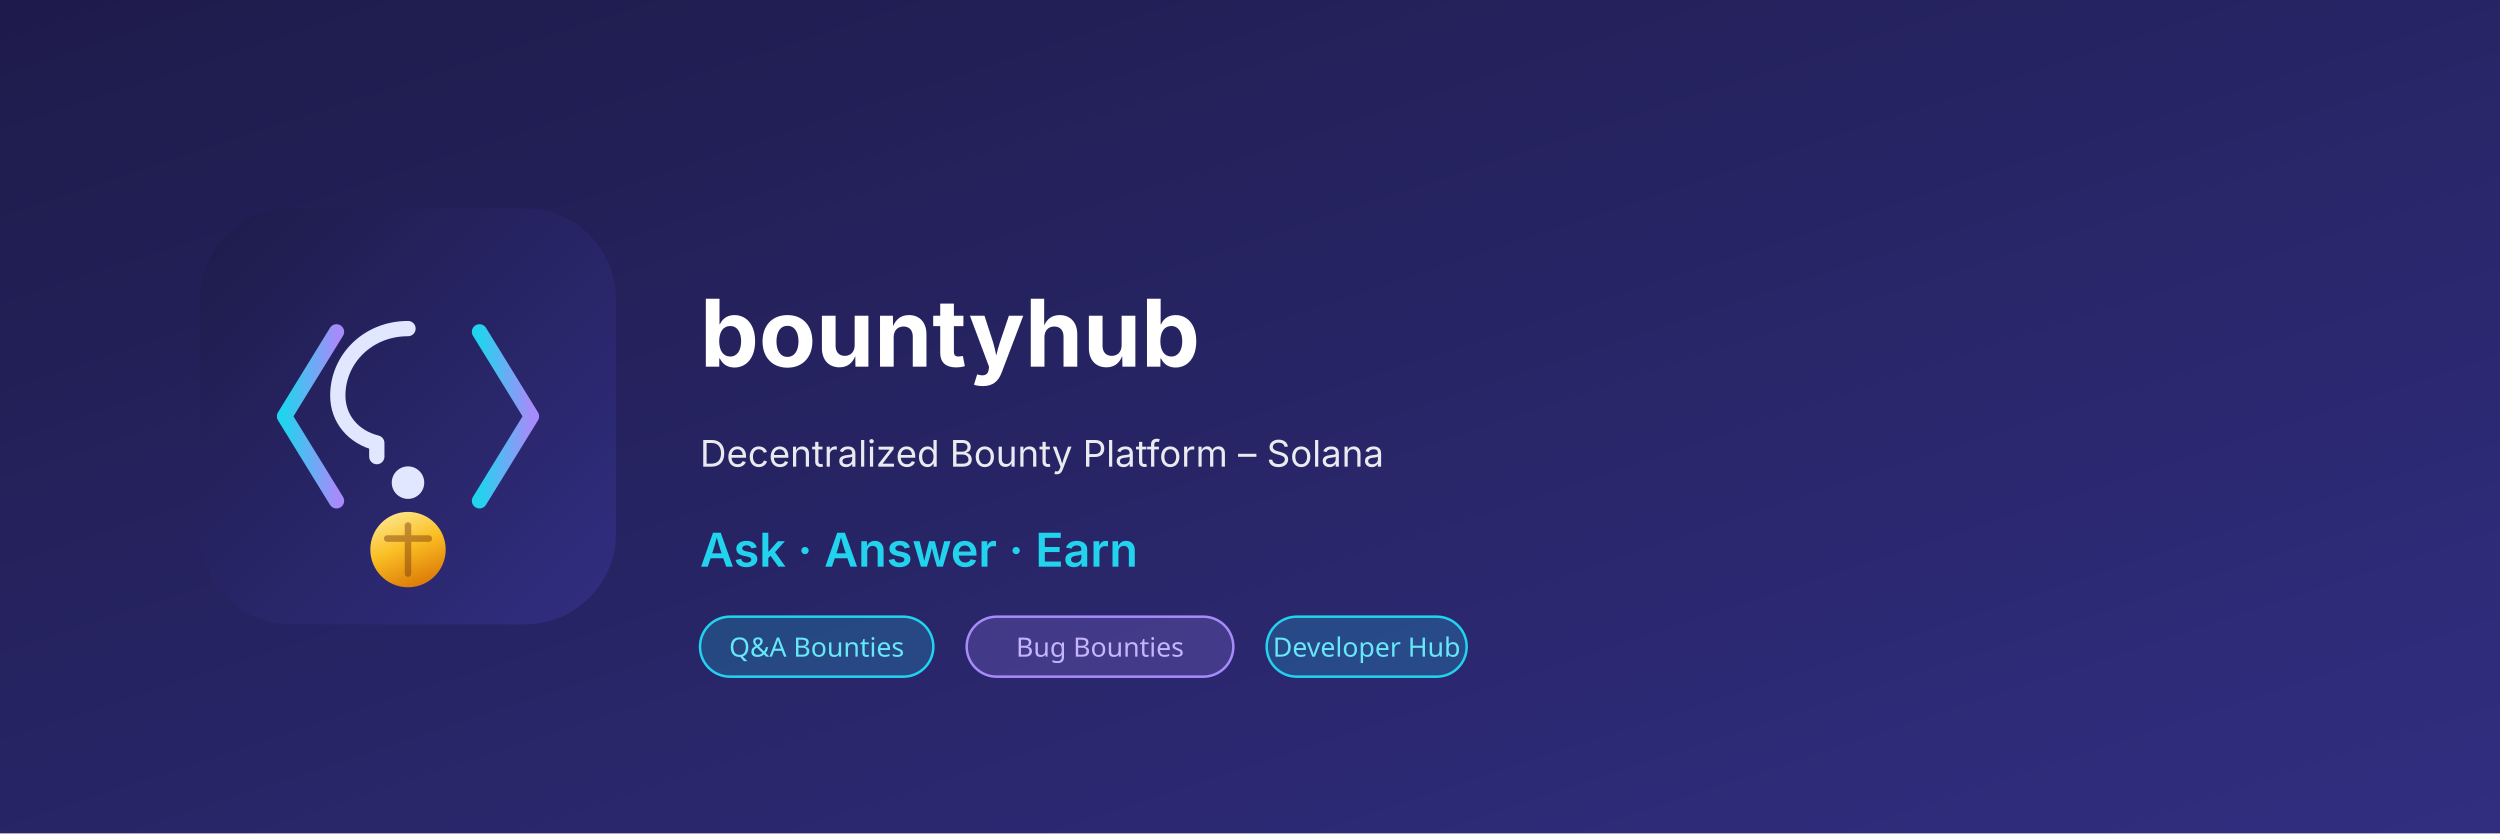
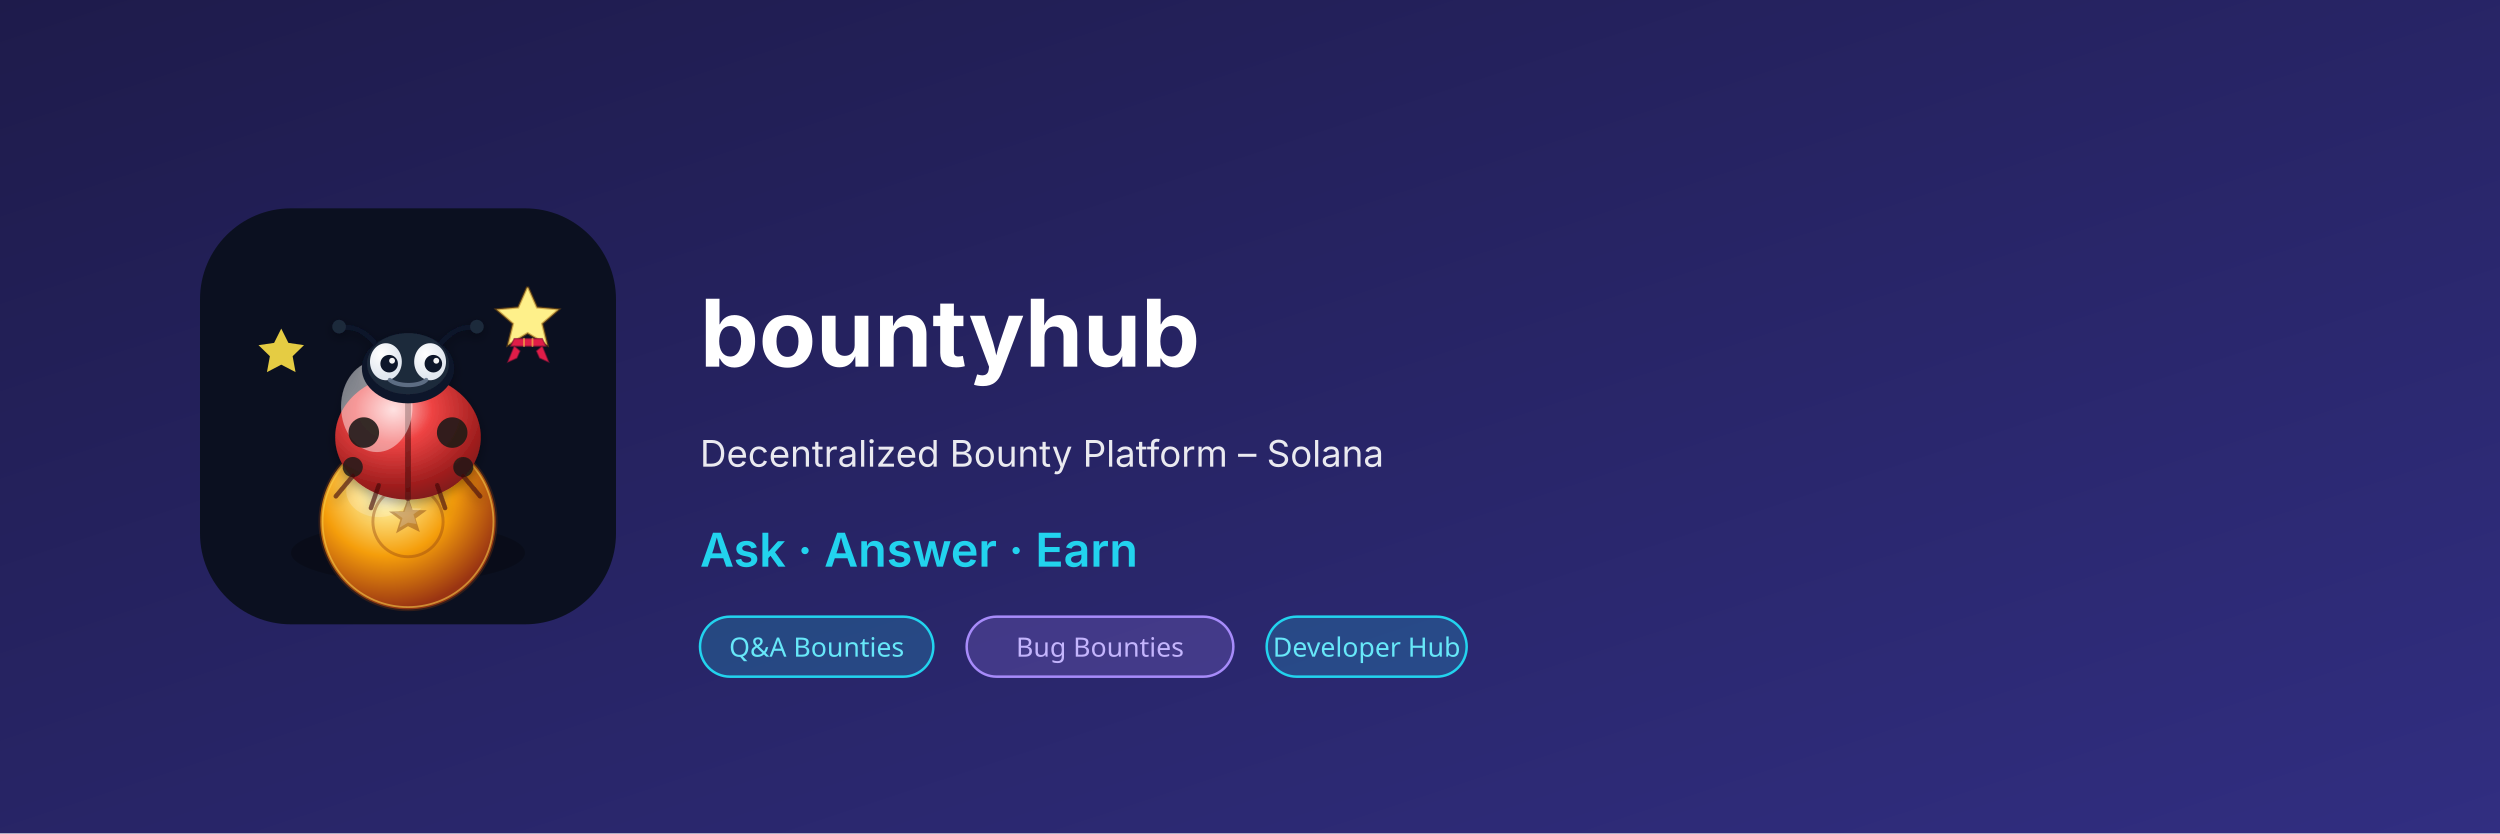
<svg xmlns="http://www.w3.org/2000/svg" width="1500" height="500" viewBox="0 0 1500 500" fill="none">
  <defs>
    <linearGradient id="bg" x1="0%" y1="0%" x2="100%" y2="100%">
      <stop offset="0%" stop-color="#1e1b4b" />
      <stop offset="100%" stop-color="#312e81" />
    </linearGradient>
    <linearGradient id="accent" x1="0%" y1="0%" x2="100%" y2="0%">
      <stop offset="0%" stop-color="#22d3ee" />
      <stop offset="100%" stop-color="#a78bfa" />
    </linearGradient>
-     <linearGradient id="logo-bg" x1="0%" y1="0%" x2="100%" y2="100%">
-       <stop offset="0%" stop-color="#1e1b4b" />
+     <linearGradient id="bnlx-bg" x1="10" y1="4" x2="54" y2="62">
+       <stop offset="0%" stop-color="#0b1020" />
+       <stop offset="45%" stop-color="#151b33" />
      <stop offset="100%" stop-color="#312e81" />
    </linearGradient>
-     <linearGradient id="logo-accent" x1="0%" y1="0%" x2="100%" y2="0%">
-       <stop offset="0%" stop-color="#22d3ee" />
-       <stop offset="100%" stop-color="#a78bfa" />
+     <radialGradient id="bnlx-coin" cx="38%" cy="32%" r="68%">
+       <stop offset="0%" stop-color="#fffef0" />
+       <stop offset="18%" stop-color="#fde68a" />
+       <stop offset="55%" stop-color="#f59e0b" />
+       <stop offset="100%" stop-color="#9a3412" />
+     </radialGradient>
+     <linearGradient id="bnlx-coin-edge" x1="32" y1="48" x2="32" y2="56">
+       <stop offset="0%" stop-color="#fbbf24" />
+       <stop offset="100%" stop-color="#713f12" />
    </linearGradient>
-     <linearGradient id="logo-gold" x1="30%" y1="0%" x2="70%" y2="100%">
-       <stop offset="0%" stop-color="#fde68a" />
-       <stop offset="45%" stop-color="#fbbf24" />
-       <stop offset="100%" stop-color="#d97706" />
+     <radialGradient id="bnlx-shell" cx="40%" cy="28%" r="75%">
+       <stop offset="0%" stop-color="#fecaca" />
+       <stop offset="35%" stop-color="#ef4444" />
+       <stop offset="85%" stop-color="#991b1b" />
+       <stop offset="100%" stop-color="#7f1d1d" />
+     </radialGradient>
+     <linearGradient id="bnlx-shell-shine" x1="22" y1="22" x2="38" y2="40">
+       <stop offset="0%" stop-color="#ffffff" />
+       <stop offset="100%" stop-color="#ffffff" stop-opacity="0" />
    </linearGradient>
+     <radialGradient id="bnlx-eye" cx="35%" cy="30%" r="60%">
+       <stop offset="0%" stop-color="#ffffff" />
+       <stop offset="100%" stop-color="#e2e8f0" />
+     </radialGradient>
+     <linearGradient id="bnlx-star" x1="46" y1="10" x2="56" y2="22">
+       <stop offset="0%" stop-color="#fef08a" />
+       <stop offset="50%" stop-color="#facc15" />
+       <stop offset="100%" stop-color="#ca8a04" />
+     </linearGradient>
+     <linearGradient id="bnlx-ribbon" x1="48" y1="20" x2="54" y2="25">
+       <stop offset="0%" stop-color="#e11d48" />
+       <stop offset="100%" stop-color="#9f1239" />
+     </linearGradient>
+     <filter id="bnlx-soft" x="-20%" y="-20%" width="140%" height="140%">
+       <feGaussianBlur in="SourceAlpha" stdDeviation="0.8" result="b" />
+       <feOffset dx="0" dy="0.6" in="b" result="o" />
+       <feComponentTransfer in="o" result="a">
+         <feFuncA type="linear" slope="0.35" />
+       </feComponentTransfer>
+       <feMerge>
+         <feMergeNode in="a" />
+         <feMergeNode in="SourceGraphic" />
+       </feMerge>
+     </filter>
  </defs>
  <rect width="1500" height="500" fill="url(#bg)" />
  <g transform="translate(120, 125) scale(3.9)">
-     <rect width="64" height="64" rx="14" fill="url(#logo-bg)" />
-     <path d="M 21 19 L 13 32 L 21 45" fill="none" stroke="url(#logo-accent)" stroke-width="2.35" stroke-linecap="round" stroke-linejoin="round" />
-     <path d="M 43 19 L 51 32 L 43 45" fill="none" stroke="url(#logo-accent)" stroke-width="2.35" stroke-linecap="round" stroke-linejoin="round" />
-     <path d="M 32 18.5 C 25.8 18.5 21.2 23.2 21.2 28.8 C 21.2 32.4 23.6 35.2 27.2 36.1 L 27.2 38.2" fill="none" stroke="#e0e7ff" stroke-width="2.35" stroke-linecap="round" stroke-linejoin="round" />
-     <circle cx="32" cy="42.2" r="2.5" fill="#e0e7ff" />
-     <circle cx="32" cy="52.5" r="5.8" fill="url(#logo-gold)" />
-     <path d="M 32 48.8 V 56.2 M 28.8 50.8 H 35.2" stroke="#78350f" stroke-width="1" stroke-linecap="round" opacity="0.45" />
+     <rect width="64" height="64" rx="14" fill="url(#bnlx-bg)" />
+     <ellipse cx="32" cy="53" rx="18" ry="4.5" fill="#000000" opacity="0.22" />
+     <ellipse cx="32" cy="51.35" rx="12.55" ry="2.35" fill="#5c2d0a" opacity="0.55" />
+     <ellipse cx="32" cy="50.5" rx="13.2" ry="4.2" fill="url(#bnlx-coin-edge)" opacity="0.95" />
+     <ellipse cx="32" cy="48.2" rx="13.5" ry="13.5" fill="url(#bnlx-coin)" />
+     <ellipse cx="32" cy="48.2" rx="13.5" ry="13.5" fill="none" stroke="#78350f" stroke-width="0.55" opacity="0.35" />
+     <ellipse cx="32" cy="48.2" rx="13.15" ry="13.15" fill="none" stroke="#fcd34d" stroke-width="0.28" opacity="0.55" />
+     <ellipse cx="27.5" cy="43.5" rx="5" ry="4" fill="#ffffff" opacity="0.2" />
+     <circle cx="32" cy="48.2" r="5.4" fill="none" stroke="#92400e" stroke-width="0.45" opacity="0.4" />
+     <path d="M32 44.35l.72 2.06 2.18.04-1.74 1.27.66 2.08L32 48.9l-1.84 1.1.66-2.08-1.74-1.27 2.18-.04.72-2.06z" fill="#78350f" opacity="0.42" />
+     <path d="M32 44.65l.52 1.48 1.56.03-1.25.92.47 1.48L32 48.35l-1.32.78.47-1.48-1.25-.92 1.56-.03.52-1.48z" fill="#fff7ed" opacity="0.22" />
+     <g filter="url(#bnlx-soft)">
+       <ellipse cx="32" cy="35.2" rx="11.2" ry="9.6" fill="url(#bnlx-shell)" />
+       <path d="M32 25.8v18.8" stroke="#450a0a" stroke-width="0.9" stroke-linecap="round" opacity="0.55" />
+       <ellipse cx="27.2" cy="30.5" rx="5.5" ry="7" fill="url(#bnlx-shell-shine)" opacity="0.45" />
+       <circle cx="25.2" cy="34.5" r="2.35" fill="#1c1917" opacity="0.88" />
+       <circle cx="38.8" cy="34.5" r="2.35" fill="#1c1917" opacity="0.88" />
+       <circle cx="23.5" cy="39.8" r="1.55" fill="#1c1917" opacity="0.82" />
+       <circle cx="40.5" cy="39.8" r="1.55" fill="#1c1917" opacity="0.82" />
+       <ellipse cx="32" cy="24.6" rx="7.1" ry="5.4" fill="#0f172a" />
+       <ellipse cx="32" cy="23.9" rx="6.3" ry="4.7" fill="#1e293b" />
+       <ellipse cx="28.6" cy="23.6" rx="2.45" ry="2.85" fill="url(#bnlx-eye)" />
+       <ellipse cx="35.4" cy="23.6" rx="2.45" ry="2.85" fill="url(#bnlx-eye)" />
+       <circle cx="29.1" cy="23.9" r="1.35" fill="#0f172a" />
+       <circle cx="35.9" cy="23.9" r="1.35" fill="#0f172a" />
+       <circle cx="29.55" cy="23.45" r="0.45" fill="#ffffff" opacity="0.95" />
+       <circle cx="36.35" cy="23.45" r="0.45" fill="#ffffff" opacity="0.95" />
+       <path d="M29.2 26.4c1.2 1.05 4.6 1.05 5.6 0" fill="none" stroke="#64748b" stroke-width="0.65" stroke-linecap="round" opacity="0.9" />
+       <path d="M26.8 20.6c-1.9-2.1-3.6-2.5-5.1-2.2M37.2 20.6c1.9-2.1 3.6-2.5 5.1-2.2" stroke="#0f172a" stroke-width="0.75" stroke-linecap="round" />
+       <circle cx="21.4" cy="18.2" r="1.05" fill="#1e293b" />
+       <circle cx="42.6" cy="18.2" r="1.05" fill="#1e293b" />
+       <path d="M23.5 41.2l-2.6 3.1M40.5 41.2l2.6 3.1M27.5 42.6l-1.2 3.5M36.5 42.6l1.2 3.5" stroke="#450a0a" stroke-width="0.7" stroke-linecap="round" opacity="0.65" />
+     </g>
+     <path d="M12.5 18.5l1.1 2.2 2.4.35-1.75 1.7.45 2.45-2.2-1.15-2.2 1.15.45-2.45-1.75-1.7 2.4-.35 1.1-2.2z" fill="#fde047" opacity="0.9" />
+     <path d="M50.5 12.2l1.35 3.05 3.35.3-2.55 2.2 0.8 3.3-3.05-1.85-3.05 1.85 0.8-3.3-2.55-2.2 3.35-.3 1.35-3.05z" fill="url(#bnlx-star)" />
+     <path d="M50.5 12.2l1.35 3.05 3.35.3-2.55 2.2 0.8 3.3-3.05-1.85-3.05 1.85 0.8-3.3-2.55-2.2 3.35-.3 1.35-3.05z" fill="none" stroke="#a16207" stroke-width="0.35" opacity="0.45" />
+     <path d="M48.35 20.05h4.3l.55 1.15h-5.4l.55-1.15z" fill="url(#bnlx-ribbon)" />
+     <path d="M48.35 21.2l-1 2.45 1.4-.62.48-1.08zM52.65 21.2l1 2.45-1.4-.62-.48-1.08z" fill="url(#bnlx-ribbon)" />
+     <path d="M48.35 20.05h4.3l.55 1.15h-5.4l.55-1.15z" fill="none" stroke="#881337" stroke-width="0.22" opacity="0.65" />
+     <path d="M48.35 21.2l-1 2.45 1.4-.62.48-1.08zM52.65 21.2l1 2.45-1.4-.62-.48-1.08z" fill="none" stroke="#881337" stroke-width="0.2" opacity="0.55" />
+     <path d="M49.85 20.05v1.15M51.15 20.05v1.15" stroke="#fde047" stroke-width="0.28" stroke-linecap="round" opacity="0.55" />
  </g>
  <text x="420" y="220" fill="white" font-family="system-ui, -apple-system, sans-serif" font-size="56" font-weight="700">bountyhub</text>
  <text x="420" y="280" fill="rgba(255,255,255,0.9)" font-family="system-ui, -apple-system, sans-serif" font-size="22">Decentralized Bounty Platform – Solana</text>
  <text x="420" y="340" fill="#22d3ee" font-family="system-ui, -apple-system, sans-serif" font-size="28" font-weight="600">Ask · Answer · Earn</text>
  <rect x="420" y="370" width="140" height="36" rx="18" fill="rgba(34,211,238,0.2)" stroke="#22d3ee" stroke-width="1.5" />
  <text x="490" y="394" fill="#67e8f9" font-family="system-ui, sans-serif" font-size="16" font-weight="500" text-anchor="middle">Q&amp;A Bounties</text>
  <rect x="580" y="370" width="160" height="36" rx="18" fill="rgba(167,139,250,0.2)" stroke="#a78bfa" stroke-width="1.5" />
  <text x="660" y="394" fill="#c4b5fd" font-family="system-ui, sans-serif" font-size="16" font-weight="500" text-anchor="middle">Bug Bounties</text>
  <rect x="760" y="370" width="120" height="36" rx="18" fill="rgba(34,211,238,0.2)" stroke="#22d3ee" stroke-width="1.5" />
  <text x="820" y="394" fill="#67e8f9" font-family="system-ui, sans-serif" font-size="16" font-weight="500" text-anchor="middle">Developer Hub</text>
</svg>
